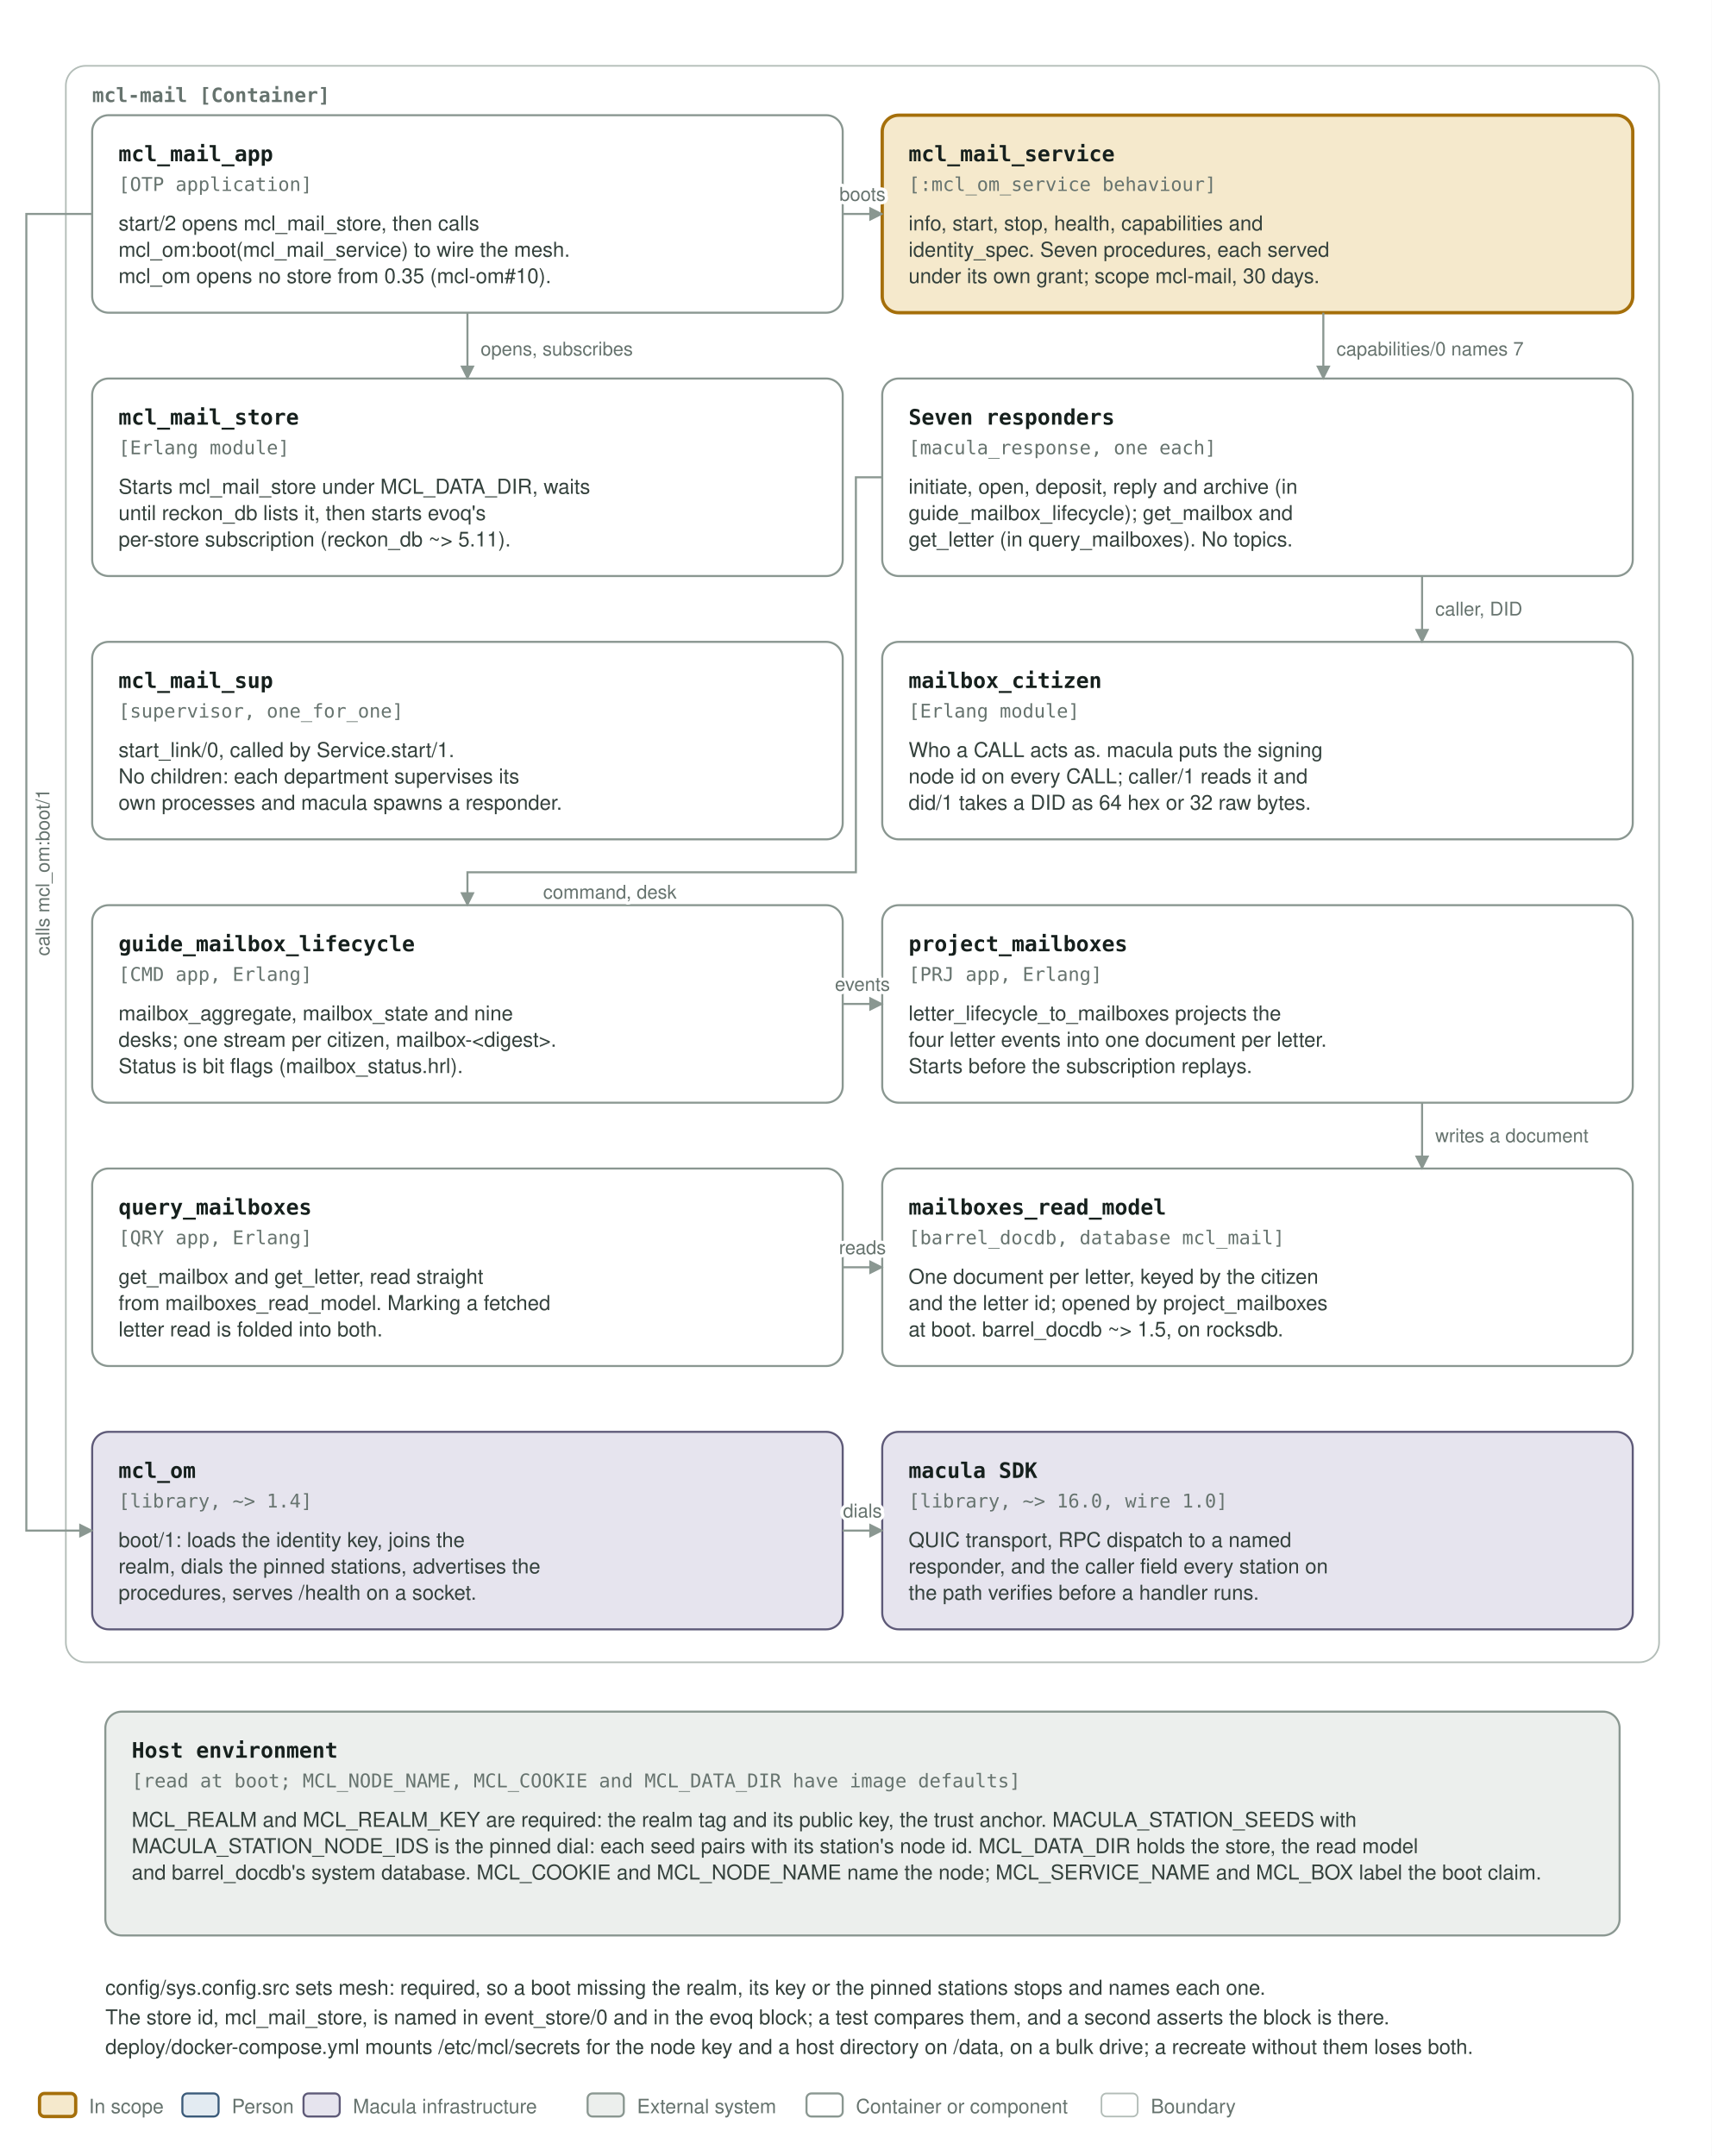
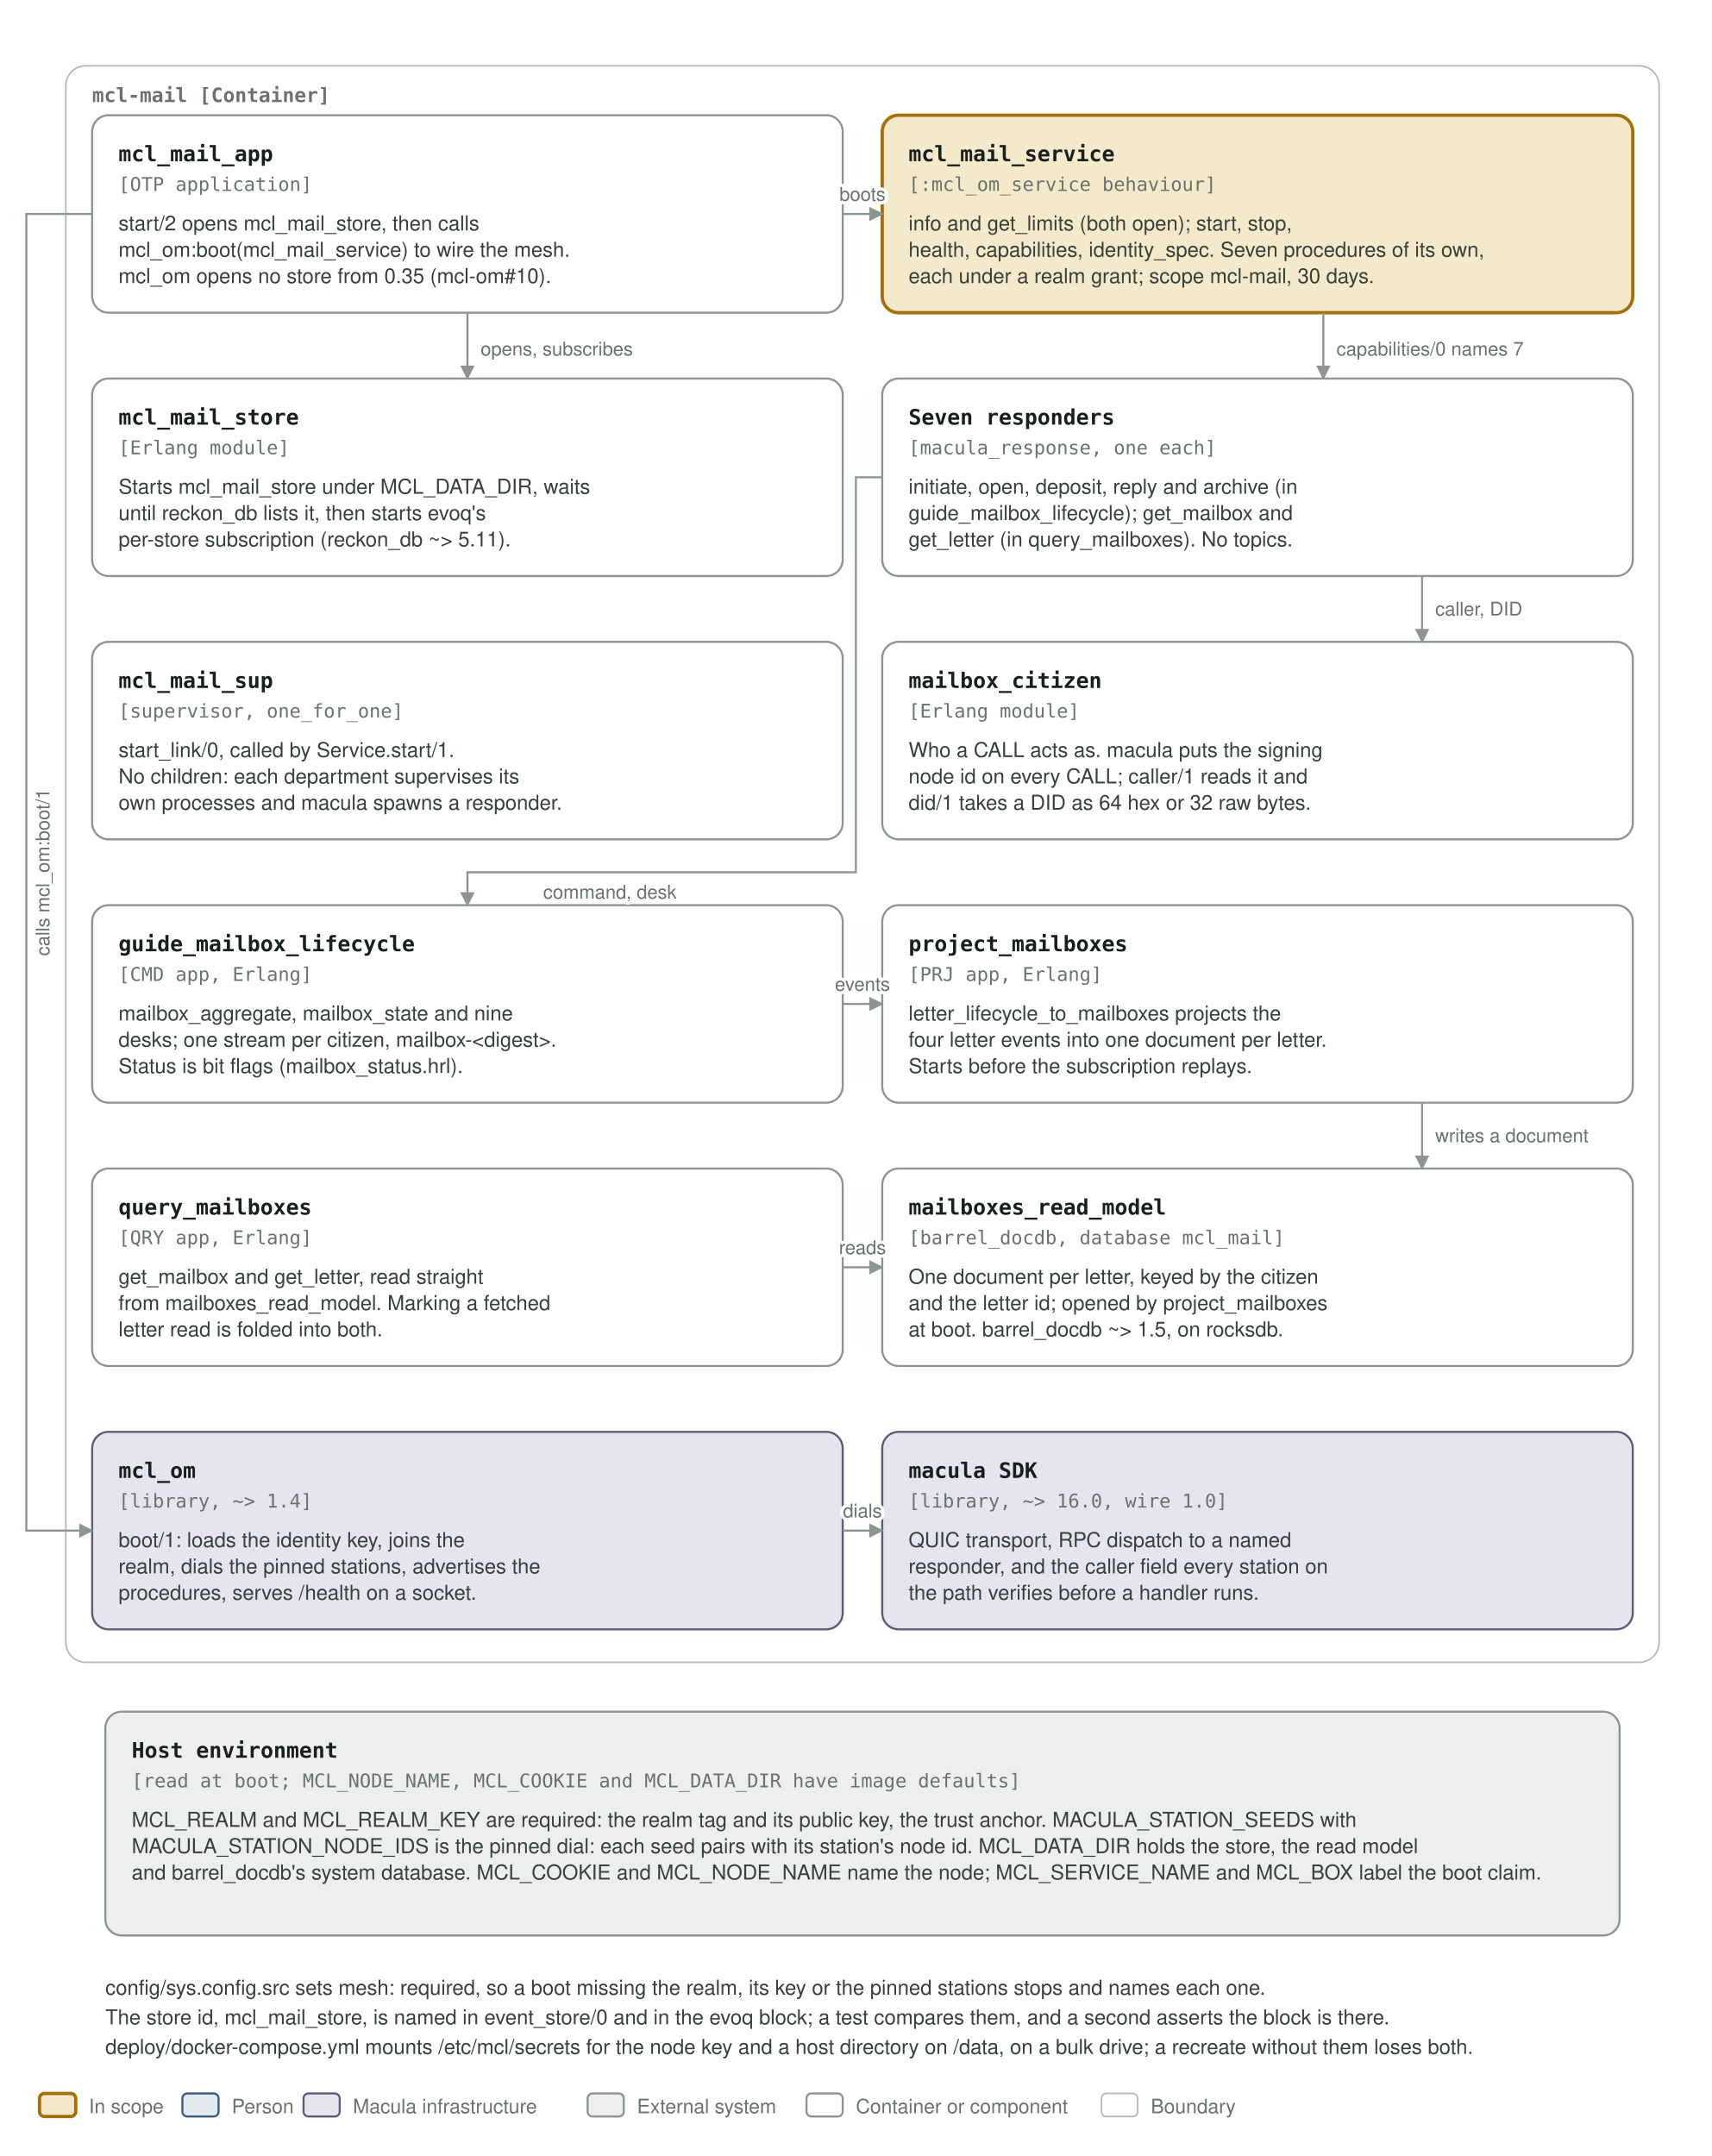
<svg xmlns="http://www.w3.org/2000/svg" viewBox="0 0 1040 1310" role="img" aria-label="mcl-mail components">
  <style>
.t-name { font-family: "Atkinson Hyperlegible", "Segoe UI", system-ui, -apple-system, Helvetica, Arial, sans-serif; font-size: 15px; font-weight: 700; }
.t-desc { font-family: "Atkinson Hyperlegible", "Segoe UI", system-ui, -apple-system, Helvetica, Arial, sans-serif; font-size: 12.5px; }
.t-rel { font-family: "Atkinson Hyperlegible", "Segoe UI", system-ui, -apple-system, Helvetica, Arial, sans-serif; font-size: 11.5px; paint-order: stroke; stroke-width: 4px; stroke-linejoin: round; }
.t-code { font-family: "JetBrains Mono", ui-monospace, Menlo, Consolas, monospace; font-size: 13px; font-weight: 600; }
.t-type { font-family: "JetBrains Mono", ui-monospace, Menlo, Consolas, monospace; font-size: 11.5px; }
.t-bound { font-family: "JetBrains Mono", ui-monospace, Menlo, Consolas, monospace; font-size: 12px; font-weight: 600; }
.t-leg { font-family: "Atkinson Hyperlegible", "Segoe UI", system-ui, -apple-system, Helvetica, Arial, sans-serif; font-size: 12px; }
.edge { fill: none; stroke-width: 1.25; }
.edge-later { fill: none; stroke-width: 1.25; stroke-dasharray: 5 4; }
.bg { fill: #FFFFFF; }
.b-sys { fill: #F5E9CC; stroke: #A56F0A; stroke-width: 2; }
.b-per { fill: #E3EBF2; stroke: #3B5B7A; stroke-width: 1.25; }
.b-mac { fill: #E6E4EE; stroke: #5E5A78; stroke-width: 1.25; }
.b-ext { fill: #ECEFED; stroke: #8A9791; stroke-width: 1.25; }
.b-cmp { fill: #FFFFFF; stroke: #8A9791; stroke-width: 1.25; }
.b-later { fill: none; stroke: #8A9791; stroke-width: 1.25; stroke-dasharray: 5 4; }
.bound { fill: none; stroke: #B3BDB8; stroke-width: 1; }
.head { fill: #3B5B7A; }
.t-name, .t-code { fill: #16201D; }
.t-type, .t-bound, .t-leg { fill: #66736E; }
.t-desc { fill: #34413C; }
.t-rel { fill: #66736E; stroke: #FFFFFF; }
.edge, .edge-later { stroke: #8A9791; }
.arrowhead { fill: #8A9791; }
@media (prefers-color-scheme: dark) {
.bg { fill: #171F1C; }
.b-sys { fill: #3A2E13; stroke: #E3AA3C; }
.b-per { fill: #1D2A36; stroke: #8EB4D8; }
.b-mac { fill: #26243A; stroke: #A9A4C8; }
.b-ext { fill: #1C2421; stroke: #7D8B85; }
.b-cmp { fill: #171F1C; stroke: #7D8B85; }
.b-later { stroke: #7D8B85; }
.bound { stroke: #4A5752; }
.head { fill: #8EB4D8; }
.t-name, .t-code { fill: #E6ECE9; }
.t-type, .t-bound, .t-leg { fill: #93A09A; }
.t-desc { fill: #C3CDC8; }
.t-rel { fill: #93A09A; stroke: #171F1C; }
.edge, .edge-later { stroke: #7D8B85; }
.arrowhead { fill: #7D8B85; }
}
</style>
  <defs>
    <marker id="a" viewBox="0 0 10 10" refX="9" refY="5" markerWidth="7" markerHeight="7" orient="auto-start-reverse">
      <path class="arrowhead" d="M0 0L10 5L0 10z" />
    </marker>
  </defs>
  <rect class="bg" x="0" y="0" width="1040" height="1310" />
  <rect class="bound" x="40" y="40" width="968" height="970" rx="12" />
  <text class="t-bound" x="56" y="62">mcl-mail [Container]</text>
  <rect class="b-cmp" x="56" y="70" width="456" height="120" rx="10" />
  <text class="t-code" x="72" y="98">mcl_mail_app</text>
  <text class="t-type" x="72" y="116">[OTP application]</text>
  <text class="t-desc" x="72" y="140">start/2 opens mcl_mail_store, then calls</text>
  <text class="t-desc" x="72" y="156">mcl_om:boot(mcl_mail_service) to wire the mesh.</text>
  <text class="t-desc" x="72" y="172">mcl_om opens no store from 0.35 (mcl-om#10).</text>
  <rect class="b-sys" x="536" y="70" width="456" height="120" rx="10" />
  <text class="t-code" x="552" y="98">mcl_mail_service</text>
  <text class="t-type" x="552" y="116">[:mcl_om_service behaviour]</text>
-   <text class="t-desc" x="552" y="140">info, start, stop, health, capabilities and</text>
-   <text class="t-desc" x="552" y="156">identity_spec. Seven procedures, each served</text>
-   <text class="t-desc" x="552" y="172">under its own grant; scope mcl-mail, 30 days.</text>
+   <text class="t-desc" x="552" y="140">info and get_limits (both open); start, stop,</text>
+   <text class="t-desc" x="552" y="156">health, capabilities, identity_spec. Seven procedures of its own,</text>
+   <text class="t-desc" x="552" y="172">each under a realm grant; scope mcl-mail, 30 days.</text>
  <rect class="b-cmp" x="56" y="230" width="456" height="120" rx="10" />
  <text class="t-code" x="72" y="258">mcl_mail_store</text>
  <text class="t-type" x="72" y="276">[Erlang module]</text>
  <text class="t-desc" x="72" y="300">Starts mcl_mail_store under MCL_DATA_DIR, waits</text>
  <text class="t-desc" x="72" y="316">until reckon_db lists it, then starts evoq's</text>
  <text class="t-desc" x="72" y="332">per-store subscription (reckon_db ~&gt; 5.11).</text>
  <rect class="b-cmp" x="536" y="230" width="456" height="120" rx="10" />
  <text class="t-code" x="552" y="258">Seven responders</text>
  <text class="t-type" x="552" y="276">[macula_response, one each]</text>
  <text class="t-desc" x="552" y="300">initiate, open, deposit, reply and archive (in</text>
  <text class="t-desc" x="552" y="316">guide_mailbox_lifecycle); get_mailbox and</text>
  <text class="t-desc" x="552" y="332">get_letter (in query_mailboxes). No topics.</text>
  <rect class="b-cmp" x="56" y="390" width="456" height="120" rx="10" />
  <text class="t-code" x="72" y="418">mcl_mail_sup</text>
  <text class="t-type" x="72" y="436">[supervisor, one_for_one]</text>
  <text class="t-desc" x="72" y="460">start_link/0, called by Service.start/1.</text>
  <text class="t-desc" x="72" y="476">No children: each department supervises its</text>
  <text class="t-desc" x="72" y="492">own processes and macula spawns a responder.</text>
  <rect class="b-cmp" x="536" y="390" width="456" height="120" rx="10" />
  <text class="t-code" x="552" y="418">mailbox_citizen</text>
  <text class="t-type" x="552" y="436">[Erlang module]</text>
  <text class="t-desc" x="552" y="460">Who a CALL acts as. macula puts the signing</text>
  <text class="t-desc" x="552" y="476">node id on every CALL; caller/1 reads it and</text>
  <text class="t-desc" x="552" y="492">did/1 takes a DID as 64 hex or 32 raw bytes.</text>
  <rect class="b-cmp" x="56" y="550" width="456" height="120" rx="10" />
  <text class="t-code" x="72" y="578">guide_mailbox_lifecycle</text>
  <text class="t-type" x="72" y="596">[CMD app, Erlang]</text>
  <text class="t-desc" x="72" y="620">mailbox_aggregate, mailbox_state and nine</text>
  <text class="t-desc" x="72" y="636">desks; one stream per citizen, mailbox-&lt;digest&gt;.</text>
  <text class="t-desc" x="72" y="652">Status is bit flags (mailbox_status.hrl).</text>
  <rect class="b-cmp" x="536" y="550" width="456" height="120" rx="10" />
  <text class="t-code" x="552" y="578">project_mailboxes</text>
  <text class="t-type" x="552" y="596">[PRJ app, Erlang]</text>
  <text class="t-desc" x="552" y="620">letter_lifecycle_to_mailboxes projects the</text>
  <text class="t-desc" x="552" y="636">four letter events into one document per letter.</text>
  <text class="t-desc" x="552" y="652">Starts before the subscription replays.</text>
  <rect class="b-cmp" x="56" y="710" width="456" height="120" rx="10" />
  <text class="t-code" x="72" y="738">query_mailboxes</text>
  <text class="t-type" x="72" y="756">[QRY app, Erlang]</text>
  <text class="t-desc" x="72" y="780">get_mailbox and get_letter, read straight</text>
  <text class="t-desc" x="72" y="796">from mailboxes_read_model. Marking a fetched</text>
  <text class="t-desc" x="72" y="812">letter read is folded into both.</text>
  <rect class="b-cmp" x="536" y="710" width="456" height="120" rx="10" />
  <text class="t-code" x="552" y="738">mailboxes_read_model</text>
  <text class="t-type" x="552" y="756">[barrel_docdb, database mcl_mail]</text>
  <text class="t-desc" x="552" y="780">One document per letter, keyed by the citizen</text>
  <text class="t-desc" x="552" y="796">and the letter id; opened by project_mailboxes</text>
  <text class="t-desc" x="552" y="812">at boot. barrel_docdb ~&gt; 1.5, on rocksdb.</text>
  <rect class="b-mac" x="56" y="870" width="456" height="120" rx="10" />
  <text class="t-code" x="72" y="898">mcl_om</text>
  <text class="t-type" x="72" y="916">[library, ~&gt; 1.4]</text>
  <text class="t-desc" x="72" y="940">boot/1: loads the identity key, joins the</text>
  <text class="t-desc" x="72" y="956">realm, dials the pinned stations, advertises the</text>
  <text class="t-desc" x="72" y="972">procedures, serves /health on a socket.</text>
  <rect class="b-mac" x="536" y="870" width="456" height="120" rx="10" />
  <text class="t-code" x="552" y="898">macula SDK</text>
  <text class="t-type" x="552" y="916">[library, ~&gt; 16.0, wire 1.0]</text>
  <text class="t-desc" x="552" y="940">QUIC transport, RPC dispatch to a named</text>
  <text class="t-desc" x="552" y="956">responder, and the caller field every station on</text>
  <text class="t-desc" x="552" y="972">the path verifies before a handler runs.</text>
  <path class="edge" d="M56 130H16V930H56" marker-end="url(#a)" />
  <text class="t-rel" x="30" y="530" text-anchor="middle" transform="rotate(-90 30 530)">calls mcl_om:boot/1</text>
  <path class="edge" d="M512 130H536" marker-end="url(#a)" />
  <text class="t-rel" x="524" y="122" text-anchor="middle">boots</text>
  <path class="edge" d="M284 190V230" marker-end="url(#a)" />
  <text class="t-rel" x="292" y="216">opens, subscribes</text>
  <path class="edge" d="M804 190V230" marker-end="url(#a)" />
  <text class="t-rel" x="812" y="216">capabilities/0 names 7</text>
  <path class="edge" d="M864 350V390" marker-end="url(#a)" />
  <text class="t-rel" x="872" y="374">caller, DID</text>
  <path class="edge" d="M536 290H520V530H284V550" marker-end="url(#a)" />
  <text class="t-rel" x="330" y="546">command, desk</text>
  <path class="edge" d="M512 610H536" marker-end="url(#a)" />
  <text class="t-rel" x="524" y="602" text-anchor="middle">events</text>
  <path class="edge" d="M864 670V710" marker-end="url(#a)" />
  <text class="t-rel" x="872" y="694">writes a document</text>
  <path class="edge" d="M512 770H536" marker-end="url(#a)" />
  <text class="t-rel" x="524" y="762" text-anchor="middle">reads</text>
  <path class="edge" d="M512 930H536" marker-end="url(#a)" />
  <text class="t-rel" x="524" y="922" text-anchor="middle">dials</text>
  <rect class="b-ext" x="64" y="1040" width="920" height="136" rx="10" />
  <text class="t-code" x="80" y="1068">Host environment</text>
  <text class="t-type" x="80" y="1086">[read at boot; MCL_NODE_NAME, MCL_COOKIE and MCL_DATA_DIR have image defaults]</text>
  <text class="t-desc" x="80" y="1110">MCL_REALM and MCL_REALM_KEY are required: the realm tag and its public key, the trust anchor. MACULA_STATION_SEEDS with</text>
  <text class="t-desc" x="80" y="1126">MACULA_STATION_NODE_IDS is the pinned dial: each seed pairs with its station's node id. MCL_DATA_DIR holds the store, the read model</text>
  <text class="t-desc" x="80" y="1142">and barrel_docdb's system database. MCL_COOKIE and MCL_NODE_NAME name the node; MCL_SERVICE_NAME and MCL_BOX label the boot claim.</text>
  <text class="t-desc" x="64" y="1212">config/sys.config.src sets mesh: required, so a boot missing the realm, its key or the pinned stations stops and names each one.</text>
  <text class="t-desc" x="64" y="1230">The store id, mcl_mail_store, is named in event_store/0 and in the evoq block; a test compares them, and a second asserts the block is there.</text>
  <text class="t-desc" x="64" y="1248">deploy/docker-compose.yml mounts /etc/mcl/secrets for the node key and a host directory on /data, on a bulk drive; a recreate without them loses both.</text>
  <rect class="b-sys" x="24" y="1272" width="22" height="14" rx="3" />
  <text class="t-leg" x="54" y="1284">In scope</text>
  <rect class="b-per" x="110.8" y="1272" width="22" height="14" rx="3" />
  <text class="t-leg" x="140.8" y="1284">Person</text>
  <rect class="b-mac" x="184.4" y="1272" width="22" height="14" rx="3" />
  <text class="t-leg" x="214.4" y="1284">Macula infrastructure</text>
  <rect class="b-ext" x="357.0" y="1272" width="22" height="14" rx="3" />
  <text class="t-leg" x="387.0" y="1284">External system</text>
  <rect class="b-cmp" x="490.0" y="1272" width="22" height="14" rx="3" />
  <text class="t-leg" x="520.0" y="1284">Container or component</text>
  <rect class="bound" x="669.2" y="1272" width="22" height="14" rx="3" />
  <text class="t-leg" x="699.2" y="1284">Boundary</text>
</svg>
